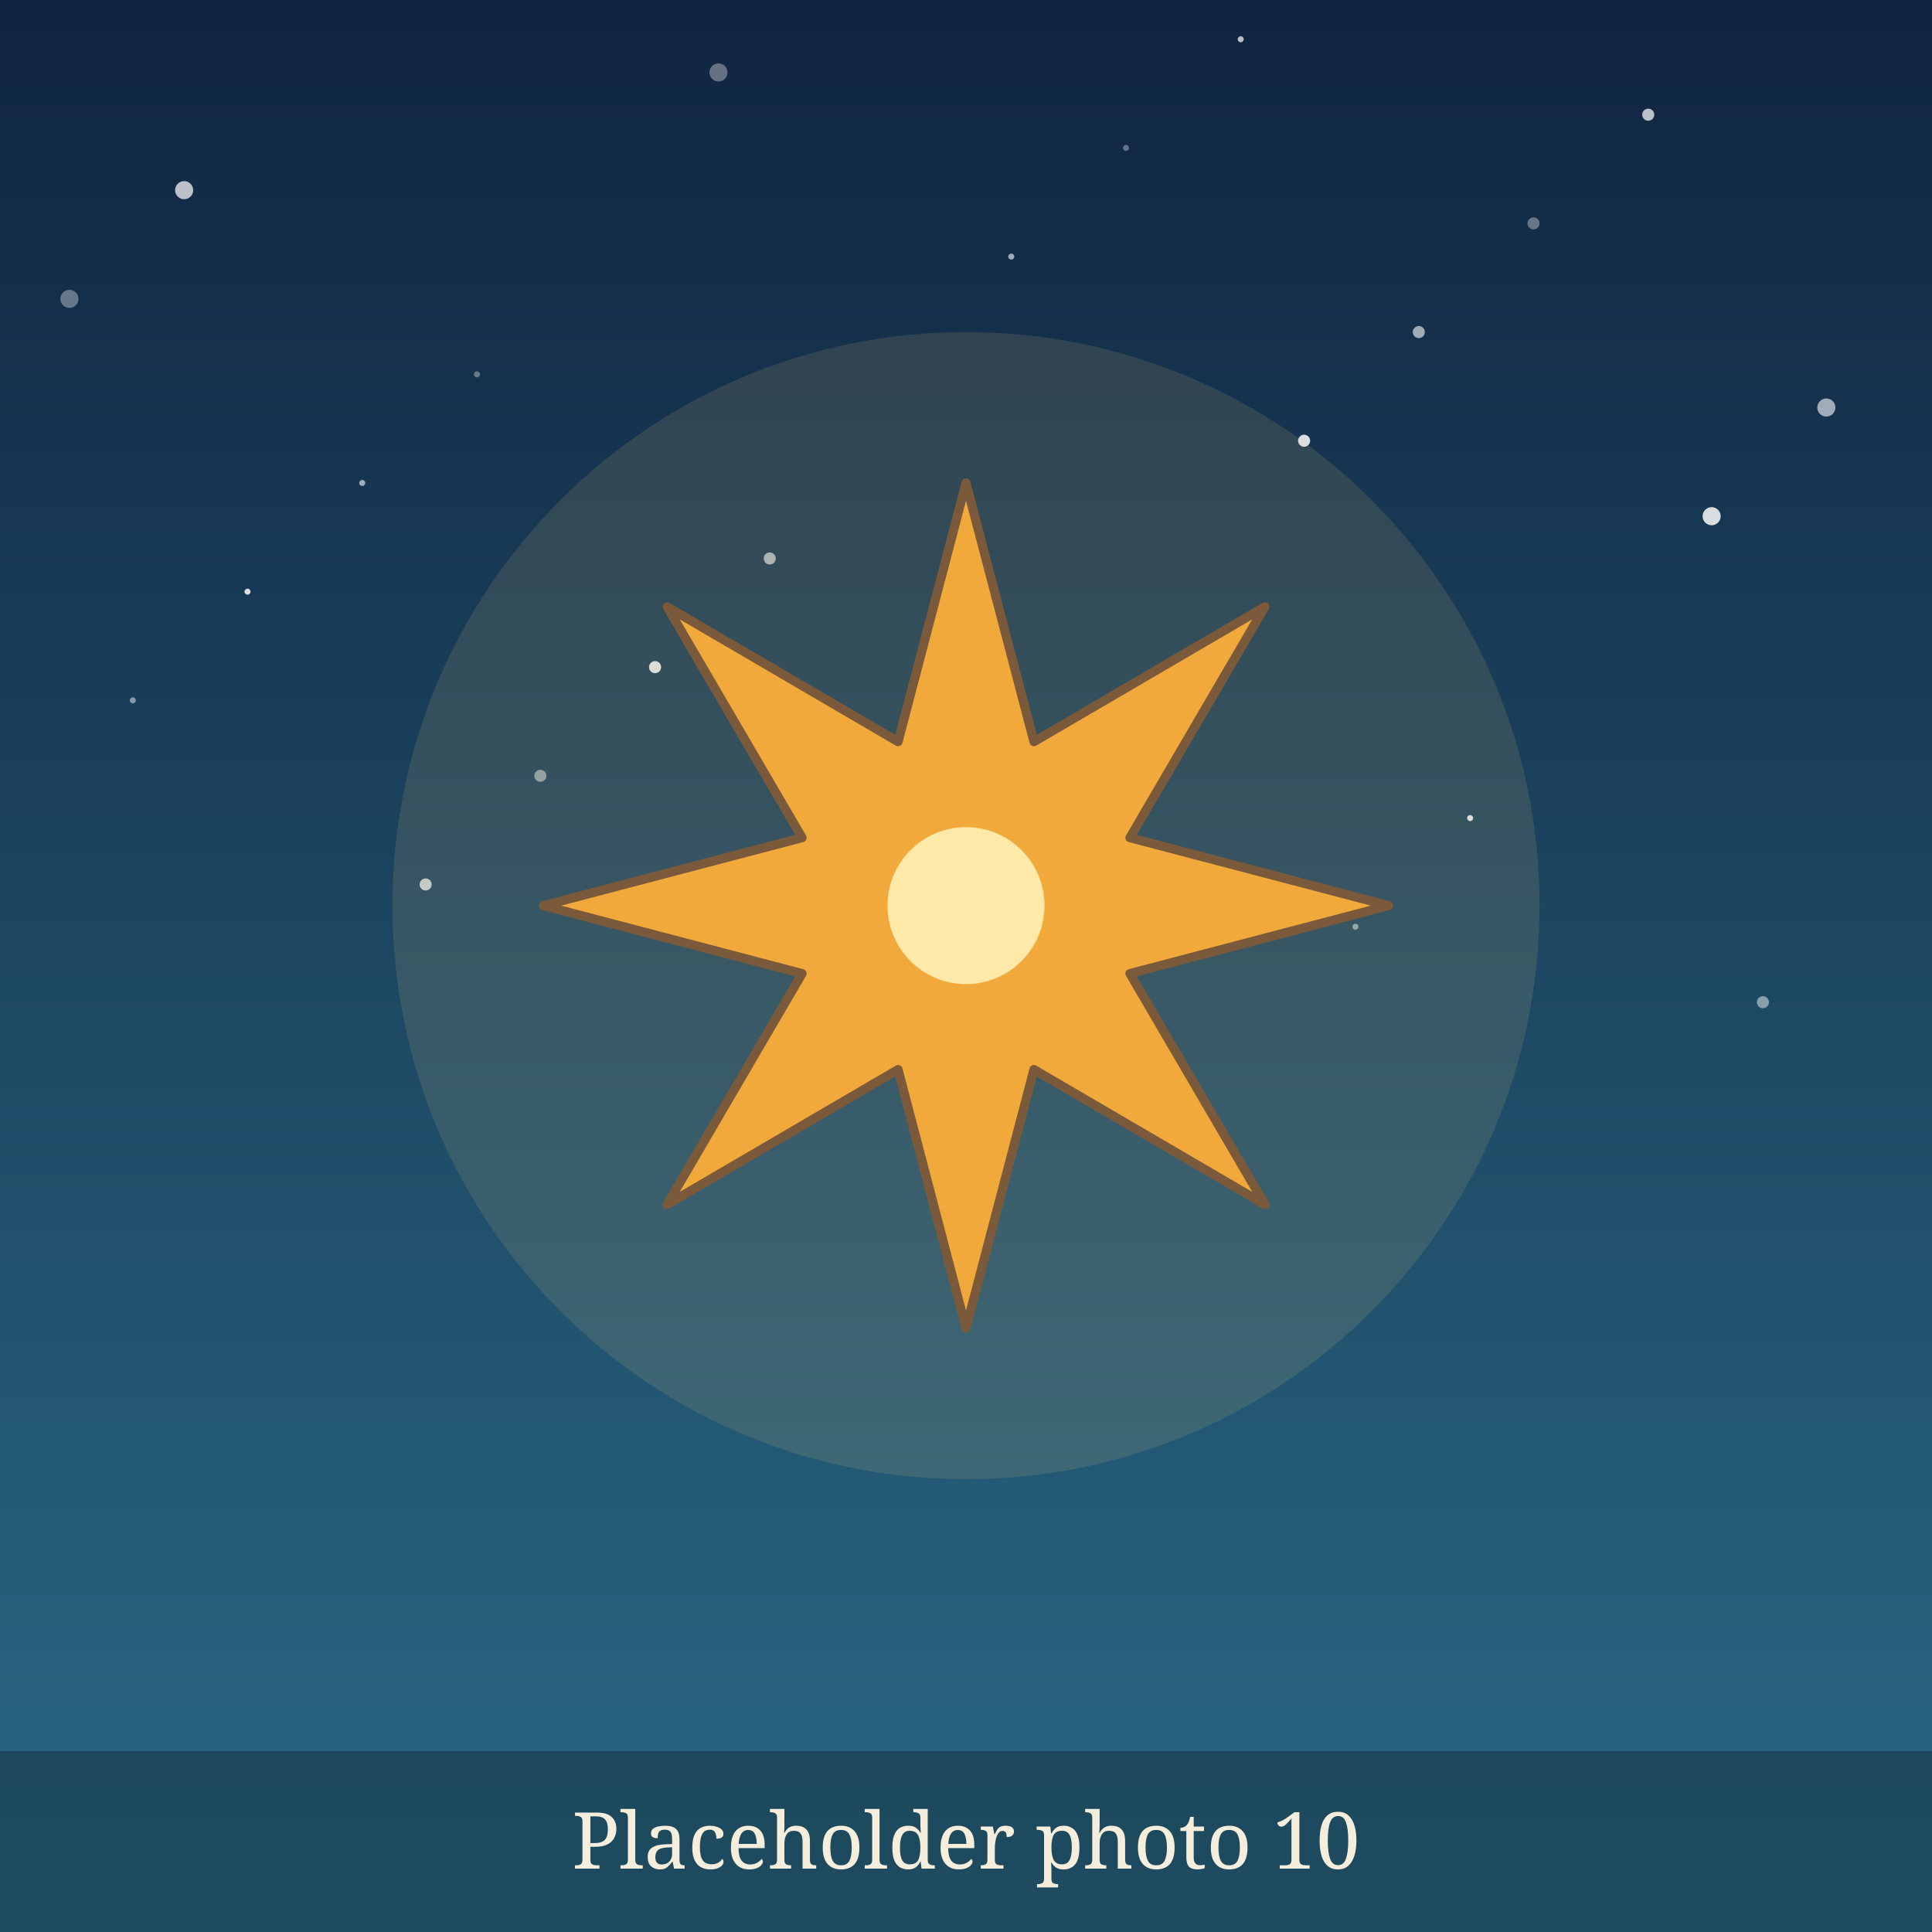
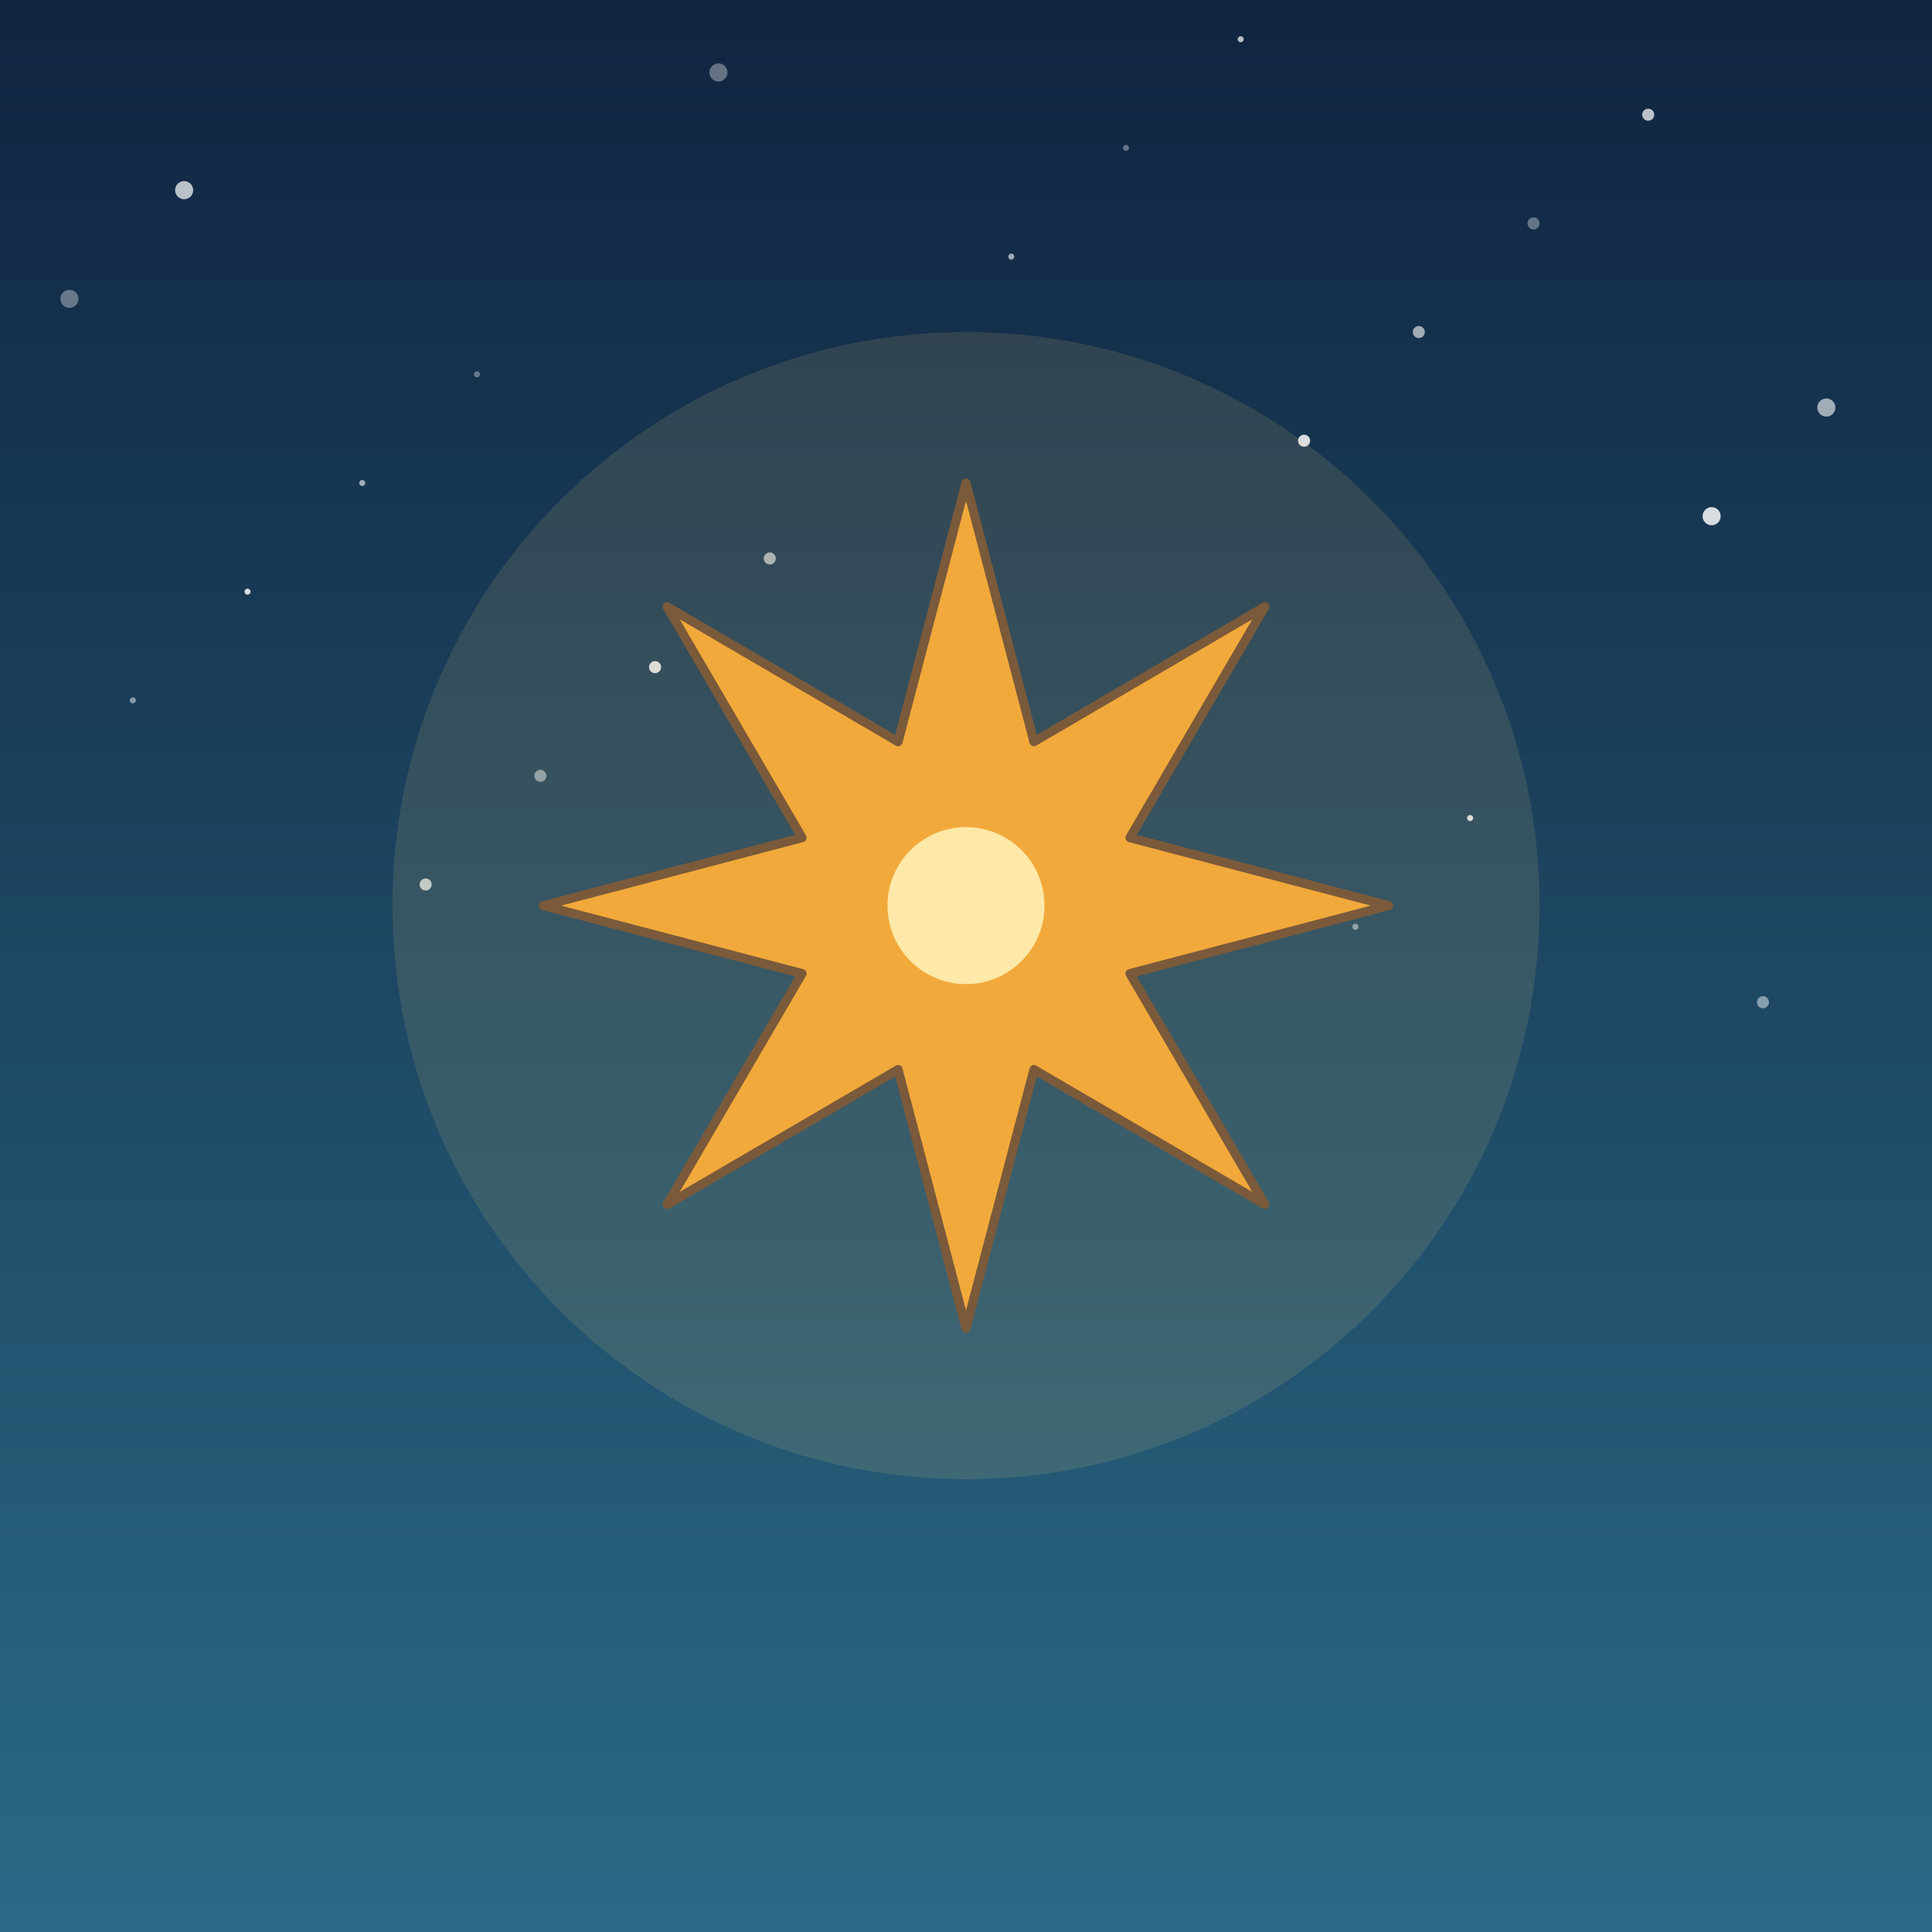
<svg xmlns="http://www.w3.org/2000/svg" viewBox="0 0 640 640" width="640" height="640">
  <defs>
    <linearGradient id="g" x1="0" y1="0" x2="0" y2="1">
      <stop offset="0" stop-color="#10243f" />
      <stop offset="1" stop-color="#2a6a86" />
    </linearGradient>
  </defs>
  <rect width="640" height="640" fill="url(#g)" />
  <circle cx="487" cy="271" r="1" fill="#fff" opacity="0.83" />
  <circle cx="584" cy="332" r="2" fill="#fff" opacity="0.47" />
  <circle cx="61" cy="63" r="3" fill="#fff" opacity="0.71" />
  <circle cx="158" cy="124" r="1" fill="#fff" opacity="0.35" />
  <circle cx="255" cy="185" r="2" fill="#fff" opacity="0.59" />
  <circle cx="352" cy="246" r="3" fill="#fff" opacity="0.83" />
  <circle cx="449" cy="307" r="1" fill="#fff" opacity="0.47" />
  <circle cx="546" cy="38" r="2" fill="#fff" opacity="0.71" />
  <circle cx="23" cy="99" r="3" fill="#fff" opacity="0.35" />
  <circle cx="120" cy="160" r="1" fill="#fff" opacity="0.59" />
  <circle cx="217" cy="221" r="2" fill="#fff" opacity="0.83" />
  <circle cx="314" cy="282" r="3" fill="#fff" opacity="0.47" />
  <circle cx="411" cy="13" r="1" fill="#fff" opacity="0.71" />
  <circle cx="508" cy="74" r="2" fill="#fff" opacity="0.35" />
  <circle cx="605" cy="135" r="3" fill="#fff" opacity="0.59" />
  <circle cx="82" cy="196" r="1" fill="#fff" opacity="0.83" />
  <circle cx="179" cy="257" r="2" fill="#fff" opacity="0.47" />
  <circle cx="276" cy="318" r="3" fill="#fff" opacity="0.71" />
  <circle cx="373" cy="49" r="1" fill="#fff" opacity="0.35" />
  <circle cx="470" cy="110" r="2" fill="#fff" opacity="0.59" />
  <circle cx="567" cy="171" r="3" fill="#fff" opacity="0.83" />
  <circle cx="44" cy="232" r="1" fill="#fff" opacity="0.47" />
  <circle cx="141" cy="293" r="2" fill="#fff" opacity="0.71" />
  <circle cx="238" cy="24" r="3" fill="#fff" opacity="0.35" />
  <circle cx="335" cy="85" r="1" fill="#fff" opacity="0.59" />
  <circle cx="432" cy="146" r="2" fill="#fff" opacity="0.83" />
  <circle cx="320" cy="300" r="190" fill="#ffd27a" opacity=".12" />
  <polygon points="320.0,160.0 342.5,245.7 419.0,201.0 374.3,277.5 460.0,300.0 374.3,322.5 419.0,399.0 342.5,354.3 320.0,440.0 297.5,354.3 221.0,399.0 265.7,322.5 180.0,300.0 265.7,277.5 221.0,201.0 297.5,245.7" fill="#f2a93b" stroke="#7a5a3a" stroke-width="3" stroke-linejoin="round" />
  <circle cx="320" cy="300" r="26" fill="#ffe9a8" />
-   <rect x="0" y="580" width="640" height="60" fill="#000" opacity=".28" />
-   <text x="320" y="619" text-anchor="middle" font-family="Georgia, serif" font-size="26" fill="#f6eedc">Placeholder photo 10</text>
</svg>
